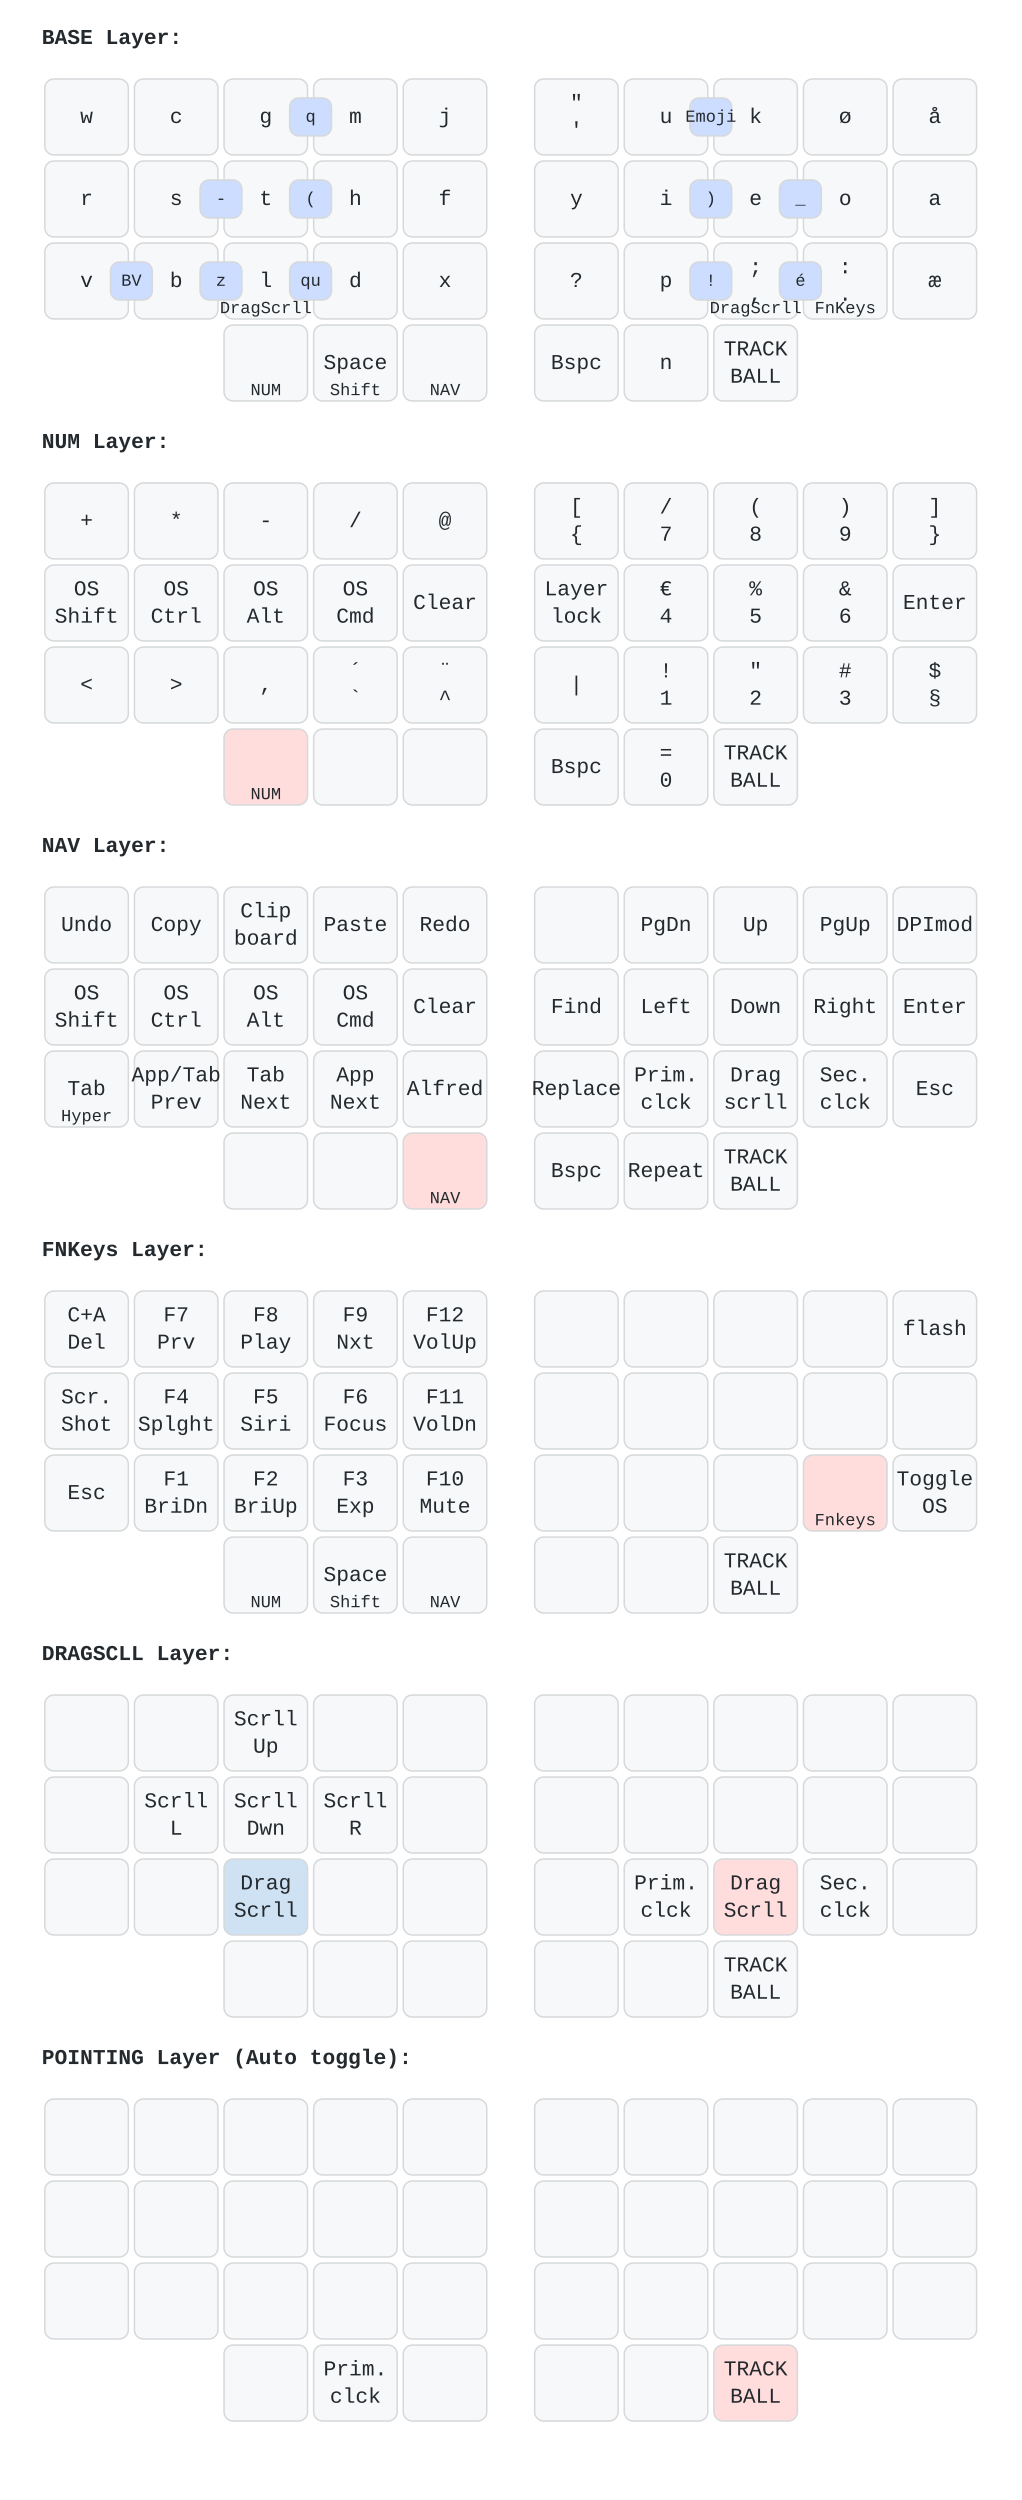
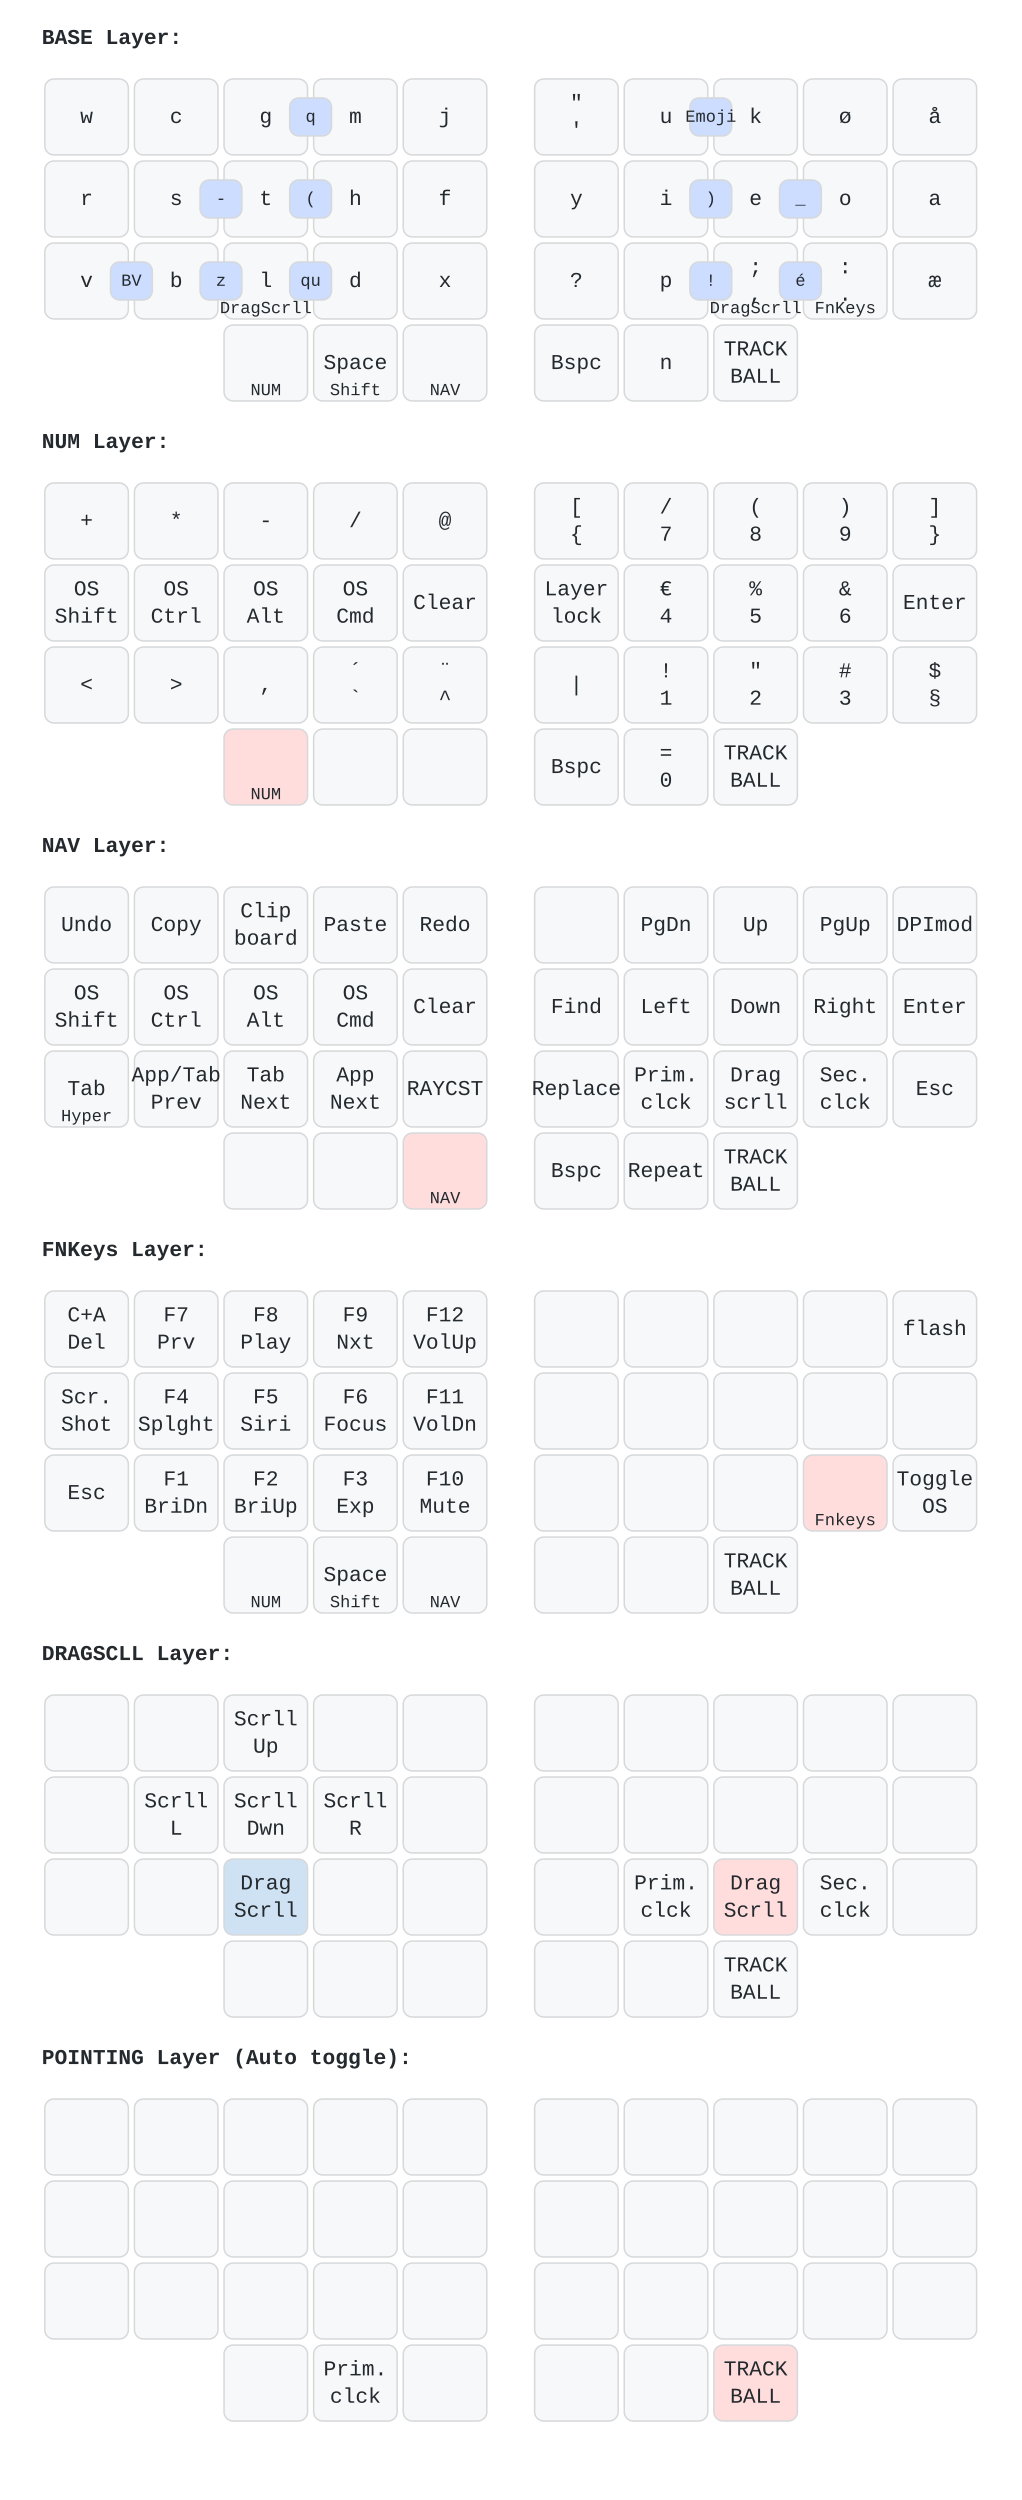
<svg xmlns="http://www.w3.org/2000/svg" width="672.5" height="1646" viewBox="0 0 672.5 1646">
  <style>
    svg {
        font-family: SFMono-Regular,Consolas,Liberation Mono,Menlo,monospace;
        font-size: 14px;
        font-kerning: normal;
        text-rendering: optimizeLegibility;
        fill: #24292e;
    }

    rect {
        fill: #f6f8fa;
        stroke: #d6d8da;
        stroke-width: 1;
    }

    .held {
        fill: #fdd;
    }

    .held2 {
        fill: #cfe2f3;
    }
    
    .combo {
        fill: #cdf;
    }
</style>
  <text text-anchor="left" dominant-baseline="middle" x="27.5" y="25.0" font-weight="bold">BASE Layer:</text>
  <rect rx="6" ry="6" x="29.5" y="52" width="55" height="50" class="" />
  <text text-anchor="middle" dominant-baseline="middle" x="57.0" y="77.0">w</text>
  <rect rx="6" ry="6" x="88.5" y="52" width="55" height="50" class="" />
  <text text-anchor="middle" dominant-baseline="middle" x="116.0" y="77.0">c</text>
  <rect rx="6" ry="6" x="147.5" y="52" width="55" height="50" class="" />
  <text text-anchor="middle" dominant-baseline="middle" x="175.0" y="77.0">g</text>
  <rect rx="6" ry="6" x="206.5" y="52" width="55" height="50" class="" />
  <text text-anchor="middle" dominant-baseline="middle" x="234.0" y="77.0">m</text>
  <rect rx="6" ry="6" x="265.5" y="52" width="55" height="50" class="" />
  <text text-anchor="middle" dominant-baseline="middle" x="293.0" y="77.0">j</text>
  <rect rx="6" ry="6" x="29.5" y="106" width="55" height="50" class="" />
  <text text-anchor="middle" dominant-baseline="middle" x="57.0" y="131.0">r</text>
  <rect rx="6" ry="6" x="88.5" y="106" width="55" height="50" class="" />
  <text text-anchor="middle" dominant-baseline="middle" x="116.0" y="131.0">s</text>
  <rect rx="6" ry="6" x="147.5" y="106" width="55" height="50" class="" />
  <text text-anchor="middle" dominant-baseline="middle" x="175.0" y="131.0">t</text>
  <rect rx="6" ry="6" x="206.5" y="106" width="55" height="50" class="" />
  <text text-anchor="middle" dominant-baseline="middle" x="234.0" y="131.0">h</text>
  <rect rx="6" ry="6" x="265.5" y="106" width="55" height="50" class="" />
  <text text-anchor="middle" dominant-baseline="middle" x="293.0" y="131.0">f</text>
  <rect rx="6" ry="6" x="29.5" y="160" width="55" height="50" class="" />
  <text text-anchor="middle" dominant-baseline="middle" x="57.0" y="185.0">v</text>
  <rect rx="6" ry="6" x="88.5" y="160" width="55" height="50" class="" />
  <text text-anchor="middle" dominant-baseline="middle" x="116.0" y="185.0">b</text>
  <rect rx="6" ry="6" x="147.5" y="160" width="55" height="50" class="" />
  <text text-anchor="middle" dominant-baseline="middle" x="175.0" y="185.0">l</text>
  <text text-anchor="middle" dominant-baseline="middle" x="175.0" y="203.0" font-size="80%">Drag
Scrll</text>
  <rect rx="6" ry="6" x="206.5" y="160" width="55" height="50" class="" />
  <text text-anchor="middle" dominant-baseline="middle" x="234.0" y="185.0">d</text>
  <rect rx="6" ry="6" x="265.5" y="160" width="55" height="50" class="" />
  <text text-anchor="middle" dominant-baseline="middle" x="293.0" y="185.0">x</text>
  <rect rx="6" ry="6" x="352.0" y="52" width="55" height="50" class="" />
  <text text-anchor="middle" dominant-baseline="middle" x="379.5" y="68.0">"</text>
  <text text-anchor="middle" dominant-baseline="middle" x="379.5" y="86.0">'</text>
  <rect rx="6" ry="6" x="411.0" y="52" width="55" height="50" class="" />
  <text text-anchor="middle" dominant-baseline="middle" x="438.5" y="77.0">u</text>
  <rect rx="6" ry="6" x="470.0" y="52" width="55" height="50" class="" />
  <text text-anchor="middle" dominant-baseline="middle" x="497.5" y="77.0">k</text>
  <rect rx="6" ry="6" x="529.0" y="52" width="55" height="50" class="" />
  <text text-anchor="middle" dominant-baseline="middle" x="556.5" y="77.0">ø</text>
  <rect rx="6" ry="6" x="588.0" y="52" width="55" height="50" class="" />
  <text text-anchor="middle" dominant-baseline="middle" x="615.5" y="77.0">å</text>
  <rect rx="6" ry="6" x="352.0" y="106" width="55" height="50" class="" />
  <text text-anchor="middle" dominant-baseline="middle" x="379.5" y="131.0">y</text>
  <rect rx="6" ry="6" x="411.0" y="106" width="55" height="50" class="" />
  <text text-anchor="middle" dominant-baseline="middle" x="438.5" y="131.0">i</text>
  <rect rx="6" ry="6" x="470.0" y="106" width="55" height="50" class="" />
  <text text-anchor="middle" dominant-baseline="middle" x="497.5" y="131.0">e</text>
  <rect rx="6" ry="6" x="529.0" y="106" width="55" height="50" class="" />
  <text text-anchor="middle" dominant-baseline="middle" x="556.5" y="131.0">o</text>
  <rect rx="6" ry="6" x="588.0" y="106" width="55" height="50" class="" />
  <text text-anchor="middle" dominant-baseline="middle" x="615.5" y="131.0">a</text>
  <rect rx="6" ry="6" x="352.0" y="160" width="55" height="50" class="" />
  <text text-anchor="middle" dominant-baseline="middle" x="379.5" y="185.0">?</text>
  <rect rx="6" ry="6" x="411.0" y="160" width="55" height="50" class="" />
  <text text-anchor="middle" dominant-baseline="middle" x="438.5" y="185.0">p</text>
  <rect rx="6" ry="6" x="470.0" y="160" width="55" height="50" class="" />
  <text text-anchor="middle" dominant-baseline="middle" x="497.5" y="176.0">;</text>
  <text text-anchor="middle" dominant-baseline="middle" x="497.5" y="194.0">,</text>
  <text text-anchor="middle" dominant-baseline="middle" x="497.5" y="203.0" font-size="80%">Drag
Scrll</text>
  <rect rx="6" ry="6" x="529.0" y="160" width="55" height="50" class="" />
  <text text-anchor="middle" dominant-baseline="middle" x="556.5" y="176.0">:</text>
  <text text-anchor="middle" dominant-baseline="middle" x="556.5" y="194.0">.</text>
  <text text-anchor="middle" dominant-baseline="middle" x="556.5" y="203.0" font-size="80%">FnKeys</text>
  <rect rx="6" ry="6" x="588.0" y="160" width="55" height="50" class="" />
  <text text-anchor="middle" dominant-baseline="middle" x="615.5" y="185.0">æ</text>
  <rect rx="6" ry="6" x="147.5" y="214" width="55" height="50" class="" />
  <text text-anchor="middle" dominant-baseline="middle" x="175.0" y="257.0" font-size="80%">NUM</text>
  <rect rx="6" ry="6" x="206.5" y="214" width="55" height="50" class="" />
  <text text-anchor="middle" dominant-baseline="middle" x="234.0" y="239.0">Space</text>
  <text text-anchor="middle" dominant-baseline="middle" x="234.0" y="257.0" font-size="80%">Shift</text>
  <rect rx="6" ry="6" x="265.5" y="214" width="55" height="50" class="" />
  <text text-anchor="middle" dominant-baseline="middle" x="293.0" y="257.0" font-size="80%">NAV</text>
  <rect rx="6" ry="6" x="352.0" y="214" width="55" height="50" class="" />
  <text text-anchor="middle" dominant-baseline="middle" x="379.5" y="239.0">Bspc</text>
  <rect rx="6" ry="6" x="411.0" y="214" width="55" height="50" class="" />
  <text text-anchor="middle" dominant-baseline="middle" x="438.5" y="239.0">n</text>
  <rect rx="6" ry="6" x="470.0" y="214" width="55" height="50" class="" />
  <text text-anchor="middle" dominant-baseline="middle" x="497.5" y="230.0">TRACK</text>
  <text text-anchor="middle" dominant-baseline="middle" x="497.5" y="248.0">BALL</text>
  <rect rx="6" ry="6" x="190.75" y="64.5" width="27.5" height="25.0" class="combo" />
  <text text-anchor="middle" dominant-baseline="middle" x="204.5" y="77.0" font-size="80%">q</text>
  <rect rx="6" ry="6" x="454.25" y="64.5" width="27.5" height="25.0" class="combo" />
  <text text-anchor="middle" dominant-baseline="middle" x="468.0" y="77.0" font-size="80%">Emoji</text>
  <rect rx="6" ry="6" x="513.25" y="172.5" width="27.5" height="25.0" class="combo" />
  <text text-anchor="middle" dominant-baseline="middle" x="527.0" y="185.0" font-size="80%">é</text>
  <rect rx="6" ry="6" x="131.75" y="172.5" width="27.5" height="25.0" class="combo" />
  <text text-anchor="middle" dominant-baseline="middle" x="145.5" y="185.0" font-size="80%">z</text>
  <rect rx="6" ry="6" x="190.75" y="172.5" width="27.5" height="25.0" class="combo" />
  <text text-anchor="middle" dominant-baseline="middle" x="204.5" y="185.0" font-size="80%">qu</text>
  <rect rx="6" ry="6" x="131.75" y="118.5" width="27.5" height="25.0" class="combo" />
  <text text-anchor="middle" dominant-baseline="middle" x="145.5" y="131.0" font-size="80%">-</text>
  <rect rx="6" ry="6" x="190.75" y="118.5" width="27.5" height="25.0" class="combo" />
  <text text-anchor="middle" dominant-baseline="middle" x="204.5" y="131.0" font-size="80%">(</text>
  <rect rx="6" ry="6" x="454.25" y="118.5" width="27.5" height="25.0" class="combo" />
  <text text-anchor="middle" dominant-baseline="middle" x="468.0" y="131.0" font-size="80%">)</text>
  <rect rx="6" ry="6" x="454.25" y="172.5" width="27.5" height="25.0" class="combo" />
  <text text-anchor="middle" dominant-baseline="middle" x="468.0" y="185.0" font-size="80%">!</text>
  <rect rx="6" ry="6" x="513.25" y="118.5" width="27.5" height="25.0" class="combo" />
  <text text-anchor="middle" dominant-baseline="middle" x="527.0" y="131.0" font-size="80%">_</text>
  <rect rx="6" ry="6" x="72.75" y="172.5" width="27.5" height="25.0" class="combo" />
  <text text-anchor="middle" dominant-baseline="middle" x="86.5" y="185.0" font-size="80%">BV</text>
  <text text-anchor="left" dominant-baseline="middle" x="27.5" y="291.0" font-weight="bold">NUM Layer:</text>
  <rect rx="6" ry="6" x="29.5" y="318" width="55" height="50" class="" />
  <text text-anchor="middle" dominant-baseline="middle" x="57.0" y="343.0">+</text>
  <rect rx="6" ry="6" x="88.5" y="318" width="55" height="50" class="" />
  <text text-anchor="middle" dominant-baseline="middle" x="116.0" y="343.0">*</text>
  <rect rx="6" ry="6" x="147.5" y="318" width="55" height="50" class="" />
  <text text-anchor="middle" dominant-baseline="middle" x="175.0" y="343.0">-</text>
  <rect rx="6" ry="6" x="206.5" y="318" width="55" height="50" class="" />
  <text text-anchor="middle" dominant-baseline="middle" x="234.0" y="343.0">/</text>
  <rect rx="6" ry="6" x="265.5" y="318" width="55" height="50" class="" />
  <text text-anchor="middle" dominant-baseline="middle" x="293.0" y="343.0">@</text>
  <rect rx="6" ry="6" x="29.5" y="372" width="55" height="50" class="" />
  <text text-anchor="middle" dominant-baseline="middle" x="57.0" y="388.0">OS</text>
  <text text-anchor="middle" dominant-baseline="middle" x="57.0" y="406.0">Shift</text>
  <rect rx="6" ry="6" x="88.5" y="372" width="55" height="50" class="" />
  <text text-anchor="middle" dominant-baseline="middle" x="116.0" y="388.0">OS</text>
  <text text-anchor="middle" dominant-baseline="middle" x="116.0" y="406.0">Ctrl</text>
  <rect rx="6" ry="6" x="147.5" y="372" width="55" height="50" class="" />
  <text text-anchor="middle" dominant-baseline="middle" x="175.0" y="388.0">OS</text>
  <text text-anchor="middle" dominant-baseline="middle" x="175.0" y="406.0">Alt</text>
  <rect rx="6" ry="6" x="206.5" y="372" width="55" height="50" class="" />
  <text text-anchor="middle" dominant-baseline="middle" x="234.0" y="388.0">OS</text>
  <text text-anchor="middle" dominant-baseline="middle" x="234.0" y="406.0">Cmd</text>
  <rect rx="6" ry="6" x="265.5" y="372" width="55" height="50" class="" />
  <text text-anchor="middle" dominant-baseline="middle" x="293.0" y="397.0">Clear</text>
  <rect rx="6" ry="6" x="29.5" y="426" width="55" height="50" class="" />
  <text text-anchor="middle" dominant-baseline="middle" x="57.0" y="451.0">&lt;</text>
  <rect rx="6" ry="6" x="88.5" y="426" width="55" height="50" class="" />
  <text text-anchor="middle" dominant-baseline="middle" x="116.0" y="451.0">&gt;</text>
  <rect rx="6" ry="6" x="147.5" y="426" width="55" height="50" class="" />
  <text text-anchor="middle" dominant-baseline="middle" x="175.0" y="451.0">,</text>
  <rect rx="6" ry="6" x="206.5" y="426" width="55" height="50" class="" />
  <text text-anchor="middle" dominant-baseline="middle" x="234.0" y="442.0">´</text>
  <text text-anchor="middle" dominant-baseline="middle" x="234.0" y="460.0">`</text>
  <rect rx="6" ry="6" x="265.5" y="426" width="55" height="50" class="" />
  <text text-anchor="middle" dominant-baseline="middle" x="293.0" y="442.0">¨</text>
  <text text-anchor="middle" dominant-baseline="middle" x="293.0" y="460.0">^</text>
  <rect rx="6" ry="6" x="352.0" y="318" width="55" height="50" class="" />
  <text text-anchor="middle" dominant-baseline="middle" x="379.5" y="334.0">[</text>
  <text text-anchor="middle" dominant-baseline="middle" x="379.5" y="352.0">{</text>
  <rect rx="6" ry="6" x="411.0" y="318" width="55" height="50" class="" />
  <text text-anchor="middle" dominant-baseline="middle" x="438.5" y="334.0">/</text>
  <text text-anchor="middle" dominant-baseline="middle" x="438.5" y="352.0">7</text>
  <rect rx="6" ry="6" x="470.0" y="318" width="55" height="50" class="" />
  <text text-anchor="middle" dominant-baseline="middle" x="497.5" y="334.0">(</text>
  <text text-anchor="middle" dominant-baseline="middle" x="497.5" y="352.0">8</text>
  <rect rx="6" ry="6" x="529.0" y="318" width="55" height="50" class="" />
  <text text-anchor="middle" dominant-baseline="middle" x="556.5" y="334.0">)</text>
  <text text-anchor="middle" dominant-baseline="middle" x="556.5" y="352.0">9</text>
  <rect rx="6" ry="6" x="588.0" y="318" width="55" height="50" class="" />
  <text text-anchor="middle" dominant-baseline="middle" x="615.5" y="334.0">]</text>
  <text text-anchor="middle" dominant-baseline="middle" x="615.5" y="352.0">}</text>
  <rect rx="6" ry="6" x="352.0" y="372" width="55" height="50" class="" />
  <text text-anchor="middle" dominant-baseline="middle" x="379.5" y="388.0">Layer</text>
  <text text-anchor="middle" dominant-baseline="middle" x="379.5" y="406.0">lock</text>
  <rect rx="6" ry="6" x="411.0" y="372" width="55" height="50" class="" />
  <text text-anchor="middle" dominant-baseline="middle" x="438.5" y="388.0">€</text>
  <text text-anchor="middle" dominant-baseline="middle" x="438.5" y="406.0">4</text>
  <rect rx="6" ry="6" x="470.0" y="372" width="55" height="50" class="" />
  <text text-anchor="middle" dominant-baseline="middle" x="497.5" y="388.0">%</text>
  <text text-anchor="middle" dominant-baseline="middle" x="497.5" y="406.0">5</text>
  <rect rx="6" ry="6" x="529.0" y="372" width="55" height="50" class="" />
  <text text-anchor="middle" dominant-baseline="middle" x="556.5" y="388.0">&amp;</text>
  <text text-anchor="middle" dominant-baseline="middle" x="556.5" y="406.0">6</text>
  <rect rx="6" ry="6" x="588.0" y="372" width="55" height="50" class="" />
  <text text-anchor="middle" dominant-baseline="middle" x="615.5" y="397.0">Enter</text>
  <rect rx="6" ry="6" x="352.0" y="426" width="55" height="50" class="" />
  <text text-anchor="middle" dominant-baseline="middle" x="379.5" y="451.0">|</text>
  <rect rx="6" ry="6" x="411.0" y="426" width="55" height="50" class="" />
  <text text-anchor="middle" dominant-baseline="middle" x="438.5" y="442.0">!</text>
  <text text-anchor="middle" dominant-baseline="middle" x="438.5" y="460.0">1</text>
  <rect rx="6" ry="6" x="470.0" y="426" width="55" height="50" class="" />
  <text text-anchor="middle" dominant-baseline="middle" x="497.5" y="442.0">"</text>
  <text text-anchor="middle" dominant-baseline="middle" x="497.5" y="460.0">2</text>
  <rect rx="6" ry="6" x="529.0" y="426" width="55" height="50" class="" />
  <text text-anchor="middle" dominant-baseline="middle" x="556.5" y="442.0">#</text>
  <text text-anchor="middle" dominant-baseline="middle" x="556.5" y="460.0">3</text>
  <rect rx="6" ry="6" x="588.0" y="426" width="55" height="50" class="" />
  <text text-anchor="middle" dominant-baseline="middle" x="615.5" y="442.0">$</text>
  <text text-anchor="middle" dominant-baseline="middle" x="615.5" y="460.0">§</text>
  <rect rx="6" ry="6" x="147.5" y="480" width="55" height="50" class="held" />
  <text text-anchor="middle" dominant-baseline="middle" x="175.0" y="523.0" font-size="80%">NUM</text>
  <rect rx="6" ry="6" x="206.5" y="480" width="55" height="50" class="" />
  <rect rx="6" ry="6" x="265.5" y="480" width="55" height="50" class="" />
  <text text-anchor="middle" dominant-baseline="middle" x="293.0" y="523.0" font-size="80%"> </text>
  <rect rx="6" ry="6" x="352.0" y="480" width="55" height="50" class="" />
  <text text-anchor="middle" dominant-baseline="middle" x="379.5" y="505.0">Bspc</text>
  <rect rx="6" ry="6" x="411.0" y="480" width="55" height="50" class="" />
  <text text-anchor="middle" dominant-baseline="middle" x="438.5" y="496.0">=</text>
  <text text-anchor="middle" dominant-baseline="middle" x="438.5" y="514.0">0</text>
  <rect rx="6" ry="6" x="470.0" y="480" width="55" height="50" class="" />
  <text text-anchor="middle" dominant-baseline="middle" x="497.5" y="496.0">TRACK</text>
  <text text-anchor="middle" dominant-baseline="middle" x="497.5" y="514.0">BALL</text>
  <text text-anchor="left" dominant-baseline="middle" x="27.5" y="557.0" font-weight="bold">NAV Layer:</text>
  <rect rx="6" ry="6" x="29.5" y="584" width="55" height="50" class="" />
  <text text-anchor="middle" dominant-baseline="middle" x="57.0" y="609.0">Undo</text>
  <rect rx="6" ry="6" x="88.5" y="584" width="55" height="50" class="" />
  <text text-anchor="middle" dominant-baseline="middle" x="116.0" y="609.0">Copy</text>
  <rect rx="6" ry="6" x="147.5" y="584" width="55" height="50" class="" />
  <text text-anchor="middle" dominant-baseline="middle" x="175.0" y="600.0">Clip</text>
  <text text-anchor="middle" dominant-baseline="middle" x="175.0" y="618.0">board</text>
  <rect rx="6" ry="6" x="206.5" y="584" width="55" height="50" class="" />
  <text text-anchor="middle" dominant-baseline="middle" x="234.0" y="609.0">Paste</text>
  <rect rx="6" ry="6" x="265.5" y="584" width="55" height="50" class="" />
  <text text-anchor="middle" dominant-baseline="middle" x="293.0" y="609.0">Redo</text>
  <rect rx="6" ry="6" x="29.5" y="638" width="55" height="50" class="" />
  <text text-anchor="middle" dominant-baseline="middle" x="57.0" y="654.0">OS</text>
  <text text-anchor="middle" dominant-baseline="middle" x="57.0" y="672.0">Shift</text>
  <rect rx="6" ry="6" x="88.5" y="638" width="55" height="50" class="" />
  <text text-anchor="middle" dominant-baseline="middle" x="116.0" y="654.0">OS</text>
  <text text-anchor="middle" dominant-baseline="middle" x="116.0" y="672.0">Ctrl</text>
  <rect rx="6" ry="6" x="147.5" y="638" width="55" height="50" class="" />
  <text text-anchor="middle" dominant-baseline="middle" x="175.0" y="654.0">OS</text>
  <text text-anchor="middle" dominant-baseline="middle" x="175.0" y="672.0">Alt</text>
  <rect rx="6" ry="6" x="206.5" y="638" width="55" height="50" class="" />
  <text text-anchor="middle" dominant-baseline="middle" x="234.0" y="654.0">OS</text>
  <text text-anchor="middle" dominant-baseline="middle" x="234.0" y="672.0">Cmd</text>
  <rect rx="6" ry="6" x="265.5" y="638" width="55" height="50" class="" />
  <text text-anchor="middle" dominant-baseline="middle" x="293.0" y="663.0">Clear</text>
  <rect rx="6" ry="6" x="29.5" y="692" width="55" height="50" class="" />
  <text text-anchor="middle" dominant-baseline="middle" x="57.0" y="717.0">Tab</text>
  <text text-anchor="middle" dominant-baseline="middle" x="57.0" y="735.0" font-size="80%">Hyper</text>
  <rect rx="6" ry="6" x="88.5" y="692" width="55" height="50" class="" />
  <text text-anchor="middle" dominant-baseline="middle" x="116.0" y="708.0">App/Tab</text>
  <text text-anchor="middle" dominant-baseline="middle" x="116.0" y="726.0">Prev</text>
  <rect rx="6" ry="6" x="147.5" y="692" width="55" height="50" class="" />
  <text text-anchor="middle" dominant-baseline="middle" x="175.0" y="708.0">Tab</text>
  <text text-anchor="middle" dominant-baseline="middle" x="175.0" y="726.0">Next</text>
  <rect rx="6" ry="6" x="206.5" y="692" width="55" height="50" class="" />
  <text text-anchor="middle" dominant-baseline="middle" x="234.0" y="708.0">App</text>
  <text text-anchor="middle" dominant-baseline="middle" x="234.0" y="726.0">Next</text>
  <rect rx="6" ry="6" x="265.5" y="692" width="55" height="50" class="" />
-   <text text-anchor="middle" dominant-baseline="middle" x="293.0" y="717.0">Alfred</text>
+   <text text-anchor="middle" dominant-baseline="middle" x="293.0" y="717.0">RAYCST</text>
  <rect rx="6" ry="6" x="352.0" y="584" width="55" height="50" class="" />
  <rect rx="6" ry="6" x="411.0" y="584" width="55" height="50" class="" />
  <text text-anchor="middle" dominant-baseline="middle" x="438.5" y="609.0">PgDn</text>
  <rect rx="6" ry="6" x="470.0" y="584" width="55" height="50" class="" />
  <text text-anchor="middle" dominant-baseline="middle" x="497.5" y="609.0">Up</text>
  <rect rx="6" ry="6" x="529.0" y="584" width="55" height="50" class="" />
  <text text-anchor="middle" dominant-baseline="middle" x="556.5" y="609.0">PgUp</text>
  <rect rx="6" ry="6" x="588.0" y="584" width="55" height="50" class="" />
  <text text-anchor="middle" dominant-baseline="middle" x="615.5" y="609.0">DPImod</text>
  <rect rx="6" ry="6" x="352.0" y="638" width="55" height="50" class="" />
  <text text-anchor="middle" dominant-baseline="middle" x="379.5" y="663.0">Find</text>
  <rect rx="6" ry="6" x="411.0" y="638" width="55" height="50" class="" />
  <text text-anchor="middle" dominant-baseline="middle" x="438.5" y="663.0">Left</text>
  <rect rx="6" ry="6" x="470.0" y="638" width="55" height="50" class="" />
  <text text-anchor="middle" dominant-baseline="middle" x="497.5" y="663.0">Down</text>
  <rect rx="6" ry="6" x="529.0" y="638" width="55" height="50" class="" />
  <text text-anchor="middle" dominant-baseline="middle" x="556.5" y="663.0">Right</text>
  <rect rx="6" ry="6" x="588.0" y="638" width="55" height="50" class="" />
  <text text-anchor="middle" dominant-baseline="middle" x="615.5" y="663.0">Enter</text>
  <rect rx="6" ry="6" x="352.0" y="692" width="55" height="50" class="" />
  <text text-anchor="middle" dominant-baseline="middle" x="379.5" y="717.0">Replace</text>
  <rect rx="6" ry="6" x="411.0" y="692" width="55" height="50" class="" />
  <text text-anchor="middle" dominant-baseline="middle" x="438.5" y="708.0">Prim.</text>
  <text text-anchor="middle" dominant-baseline="middle" x="438.5" y="726.0">clck</text>
  <rect rx="6" ry="6" x="470.0" y="692" width="55" height="50" class="" />
  <text text-anchor="middle" dominant-baseline="middle" x="497.5" y="708.0">Drag</text>
  <text text-anchor="middle" dominant-baseline="middle" x="497.5" y="726.0">scrll</text>
  <rect rx="6" ry="6" x="529.0" y="692" width="55" height="50" class="" />
  <text text-anchor="middle" dominant-baseline="middle" x="556.5" y="708.0">Sec.</text>
  <text text-anchor="middle" dominant-baseline="middle" x="556.5" y="726.0">clck</text>
  <rect rx="6" ry="6" x="588.0" y="692" width="55" height="50" class="" />
  <text text-anchor="middle" dominant-baseline="middle" x="615.5" y="717.0">Esc</text>
  <rect rx="6" ry="6" x="147.5" y="746" width="55" height="50" class="" />
  <rect rx="6" ry="6" x="206.5" y="746" width="55" height="50" class="" />
  <rect rx="6" ry="6" x="265.5" y="746" width="55" height="50" class="held" />
  <text text-anchor="middle" dominant-baseline="middle" x="293.0" y="789.0" font-size="80%">NAV</text>
  <rect rx="6" ry="6" x="352.0" y="746" width="55" height="50" class="" />
  <text text-anchor="middle" dominant-baseline="middle" x="379.5" y="771.0">Bspc</text>
  <rect rx="6" ry="6" x="411.0" y="746" width="55" height="50" class="" />
  <text text-anchor="middle" dominant-baseline="middle" x="438.5" y="771.0">Repeat</text>
  <rect rx="6" ry="6" x="470.0" y="746" width="55" height="50" class="" />
  <text text-anchor="middle" dominant-baseline="middle" x="497.5" y="762.0">TRACK</text>
  <text text-anchor="middle" dominant-baseline="middle" x="497.5" y="780.0">BALL</text>
  <text text-anchor="left" dominant-baseline="middle" x="27.5" y="823.0" font-weight="bold">FNKeys Layer:</text>
  <rect rx="6" ry="6" x="29.5" y="850" width="55" height="50" class="" />
  <text text-anchor="middle" dominant-baseline="middle" x="57.0" y="866.0">C+A</text>
  <text text-anchor="middle" dominant-baseline="middle" x="57.0" y="884.0">Del</text>
  <rect rx="6" ry="6" x="88.5" y="850" width="55" height="50" class="" />
  <text text-anchor="middle" dominant-baseline="middle" x="116.0" y="866.0">F7</text>
  <text text-anchor="middle" dominant-baseline="middle" x="116.0" y="884.0">Prv</text>
  <rect rx="6" ry="6" x="147.5" y="850" width="55" height="50" class="" />
  <text text-anchor="middle" dominant-baseline="middle" x="175.0" y="866.0">F8</text>
  <text text-anchor="middle" dominant-baseline="middle" x="175.0" y="884.0">Play</text>
  <rect rx="6" ry="6" x="206.5" y="850" width="55" height="50" class="" />
  <text text-anchor="middle" dominant-baseline="middle" x="234.0" y="866.0">F9</text>
  <text text-anchor="middle" dominant-baseline="middle" x="234.0" y="884.0">Nxt</text>
  <rect rx="6" ry="6" x="265.5" y="850" width="55" height="50" class="" />
  <text text-anchor="middle" dominant-baseline="middle" x="293.0" y="866.0">F12</text>
  <text text-anchor="middle" dominant-baseline="middle" x="293.0" y="884.0">VolUp</text>
  <rect rx="6" ry="6" x="29.5" y="904" width="55" height="50" class="" />
  <text text-anchor="middle" dominant-baseline="middle" x="57.0" y="920.0">Scr.</text>
  <text text-anchor="middle" dominant-baseline="middle" x="57.0" y="938.0">Shot</text>
  <rect rx="6" ry="6" x="88.5" y="904" width="55" height="50" class="" />
  <text text-anchor="middle" dominant-baseline="middle" x="116.0" y="920.0">F4</text>
  <text text-anchor="middle" dominant-baseline="middle" x="116.0" y="938.0">Splght</text>
  <rect rx="6" ry="6" x="147.5" y="904" width="55" height="50" class="" />
  <text text-anchor="middle" dominant-baseline="middle" x="175.0" y="920.0">F5</text>
  <text text-anchor="middle" dominant-baseline="middle" x="175.0" y="938.0">Siri</text>
  <rect rx="6" ry="6" x="206.5" y="904" width="55" height="50" class="" />
  <text text-anchor="middle" dominant-baseline="middle" x="234.0" y="920.0">F6</text>
  <text text-anchor="middle" dominant-baseline="middle" x="234.0" y="938.0">Focus</text>
  <rect rx="6" ry="6" x="265.5" y="904" width="55" height="50" class="" />
  <text text-anchor="middle" dominant-baseline="middle" x="293.0" y="920.0">F11</text>
  <text text-anchor="middle" dominant-baseline="middle" x="293.0" y="938.0">VolDn</text>
  <rect rx="6" ry="6" x="29.5" y="958" width="55" height="50" class="" />
  <text text-anchor="middle" dominant-baseline="middle" x="57.0" y="983.0">Esc</text>
  <rect rx="6" ry="6" x="88.5" y="958" width="55" height="50" class="" />
  <text text-anchor="middle" dominant-baseline="middle" x="116.0" y="974.0">F1</text>
  <text text-anchor="middle" dominant-baseline="middle" x="116.0" y="992.0">BriDn</text>
  <rect rx="6" ry="6" x="147.5" y="958" width="55" height="50" class="" />
  <text text-anchor="middle" dominant-baseline="middle" x="175.0" y="974.0">F2</text>
  <text text-anchor="middle" dominant-baseline="middle" x="175.0" y="992.0">BriUp</text>
  <rect rx="6" ry="6" x="206.5" y="958" width="55" height="50" class="" />
  <text text-anchor="middle" dominant-baseline="middle" x="234.0" y="974.0">F3</text>
  <text text-anchor="middle" dominant-baseline="middle" x="234.0" y="992.0">Exp</text>
  <rect rx="6" ry="6" x="265.5" y="958" width="55" height="50" class="" />
  <text text-anchor="middle" dominant-baseline="middle" x="293.0" y="974.0">F10</text>
  <text text-anchor="middle" dominant-baseline="middle" x="293.0" y="992.0">Mute</text>
  <rect rx="6" ry="6" x="352.0" y="850" width="55" height="50" class="" />
  <rect rx="6" ry="6" x="411.0" y="850" width="55" height="50" class="" />
  <rect rx="6" ry="6" x="470.0" y="850" width="55" height="50" class="" />
  <rect rx="6" ry="6" x="529.0" y="850" width="55" height="50" class="" />
  <rect rx="6" ry="6" x="588.0" y="850" width="55" height="50" class="" />
  <text text-anchor="middle" dominant-baseline="middle" x="615.5" y="875.0">flash</text>
  <rect rx="6" ry="6" x="352.0" y="904" width="55" height="50" class="" />
  <rect rx="6" ry="6" x="411.0" y="904" width="55" height="50" class="" />
  <rect rx="6" ry="6" x="470.0" y="904" width="55" height="50" class="" />
  <rect rx="6" ry="6" x="529.0" y="904" width="55" height="50" class="" />
  <rect rx="6" ry="6" x="588.0" y="904" width="55" height="50" class="" />
  <rect rx="6" ry="6" x="352.0" y="958" width="55" height="50" class="" />
  <rect rx="6" ry="6" x="411.0" y="958" width="55" height="50" class="" />
  <rect rx="6" ry="6" x="470.0" y="958" width="55" height="50" class="" />
  <rect rx="6" ry="6" x="529.0" y="958" width="55" height="50" class="held" />
  <text text-anchor="middle" dominant-baseline="middle" x="556.5" y="1001.0" font-size="80%">Fnkeys</text>
  <rect rx="6" ry="6" x="588.0" y="958" width="55" height="50" class="" />
  <text text-anchor="middle" dominant-baseline="middle" x="615.5" y="974.0">Toggle</text>
  <text text-anchor="middle" dominant-baseline="middle" x="615.5" y="992.0">OS</text>
  <rect rx="6" ry="6" x="147.5" y="1012" width="55" height="50" class="" />
  <text text-anchor="middle" dominant-baseline="middle" x="175.0" y="1055.0" font-size="80%">NUM</text>
  <rect rx="6" ry="6" x="206.5" y="1012" width="55" height="50" class="" />
  <text text-anchor="middle" dominant-baseline="middle" x="234.0" y="1037.0">Space</text>
  <text text-anchor="middle" dominant-baseline="middle" x="234.0" y="1055.0" font-size="80%">Shift</text>
  <rect rx="6" ry="6" x="265.5" y="1012" width="55" height="50" class="" />
  <text text-anchor="middle" dominant-baseline="middle" x="293.0" y="1055.0" font-size="80%">NAV</text>
  <rect rx="6" ry="6" x="352.0" y="1012" width="55" height="50" class="" />
  <rect rx="6" ry="6" x="411.0" y="1012" width="55" height="50" class="" />
  <rect rx="6" ry="6" x="470.0" y="1012" width="55" height="50" class="" />
  <text text-anchor="middle" dominant-baseline="middle" x="497.5" y="1028.0">TRACK</text>
  <text text-anchor="middle" dominant-baseline="middle" x="497.5" y="1046.0">BALL</text>
  <text text-anchor="left" dominant-baseline="middle" x="27.5" y="1089.0" font-weight="bold">DRAGSCLL Layer:</text>
  <rect rx="6" ry="6" x="29.5" y="1116" width="55" height="50" class="" />
  <rect rx="6" ry="6" x="88.5" y="1116" width="55" height="50" class="" />
  <rect rx="6" ry="6" x="147.5" y="1116" width="55" height="50" class="" />
  <text text-anchor="middle" dominant-baseline="middle" x="175.0" y="1132.0">Scrll</text>
  <text text-anchor="middle" dominant-baseline="middle" x="175.0" y="1150.0">Up</text>
  <rect rx="6" ry="6" x="206.5" y="1116" width="55" height="50" class="" />
  <rect rx="6" ry="6" x="265.5" y="1116" width="55" height="50" class="" />
  <rect rx="6" ry="6" x="29.5" y="1170" width="55" height="50" class="" />
  <rect rx="6" ry="6" x="88.5" y="1170" width="55" height="50" class="" />
  <text text-anchor="middle" dominant-baseline="middle" x="116.0" y="1186.0">Scrll</text>
  <text text-anchor="middle" dominant-baseline="middle" x="116.0" y="1204.0">L</text>
  <rect rx="6" ry="6" x="147.5" y="1170" width="55" height="50" class="" />
  <text text-anchor="middle" dominant-baseline="middle" x="175.0" y="1186.0">Scrll</text>
  <text text-anchor="middle" dominant-baseline="middle" x="175.0" y="1204.0">Dwn</text>
  <rect rx="6" ry="6" x="206.5" y="1170" width="55" height="50" class="" />
  <text text-anchor="middle" dominant-baseline="middle" x="234.0" y="1186.0">Scrll</text>
  <text text-anchor="middle" dominant-baseline="middle" x="234.0" y="1204.0">R</text>
  <rect rx="6" ry="6" x="265.5" y="1170" width="55" height="50" class="" />
  <rect rx="6" ry="6" x="29.5" y="1224" width="55" height="50" class="" />
  <rect rx="6" ry="6" x="88.5" y="1224" width="55" height="50" class="" />
  <rect rx="6" ry="6" x="147.5" y="1224" width="55" height="50" class="held2" />
  <text text-anchor="middle" dominant-baseline="middle" x="175.0" y="1240.0">Drag</text>
  <text text-anchor="middle" dominant-baseline="middle" x="175.0" y="1258.0">Scrll</text>
  <rect rx="6" ry="6" x="206.5" y="1224" width="55" height="50" class="" />
  <rect rx="6" ry="6" x="265.5" y="1224" width="55" height="50" class="" />
  <rect rx="6" ry="6" x="352.0" y="1116" width="55" height="50" class="" />
  <rect rx="6" ry="6" x="411.0" y="1116" width="55" height="50" class="" />
  <rect rx="6" ry="6" x="470.0" y="1116" width="55" height="50" class="" />
  <rect rx="6" ry="6" x="529.0" y="1116" width="55" height="50" class="" />
  <rect rx="6" ry="6" x="588.0" y="1116" width="55" height="50" class="" />
  <rect rx="6" ry="6" x="352.0" y="1170" width="55" height="50" class="" />
  <rect rx="6" ry="6" x="411.0" y="1170" width="55" height="50" class="" />
  <rect rx="6" ry="6" x="470.0" y="1170" width="55" height="50" class="" />
  <rect rx="6" ry="6" x="529.0" y="1170" width="55" height="50" class="" />
  <rect rx="6" ry="6" x="588.0" y="1170" width="55" height="50" class="" />
  <rect rx="6" ry="6" x="352.0" y="1224" width="55" height="50" class="" />
  <rect rx="6" ry="6" x="411.0" y="1224" width="55" height="50" class="" />
  <text text-anchor="middle" dominant-baseline="middle" x="438.5" y="1240.0">Prim.</text>
  <text text-anchor="middle" dominant-baseline="middle" x="438.5" y="1258.0">clck</text>
  <rect rx="6" ry="6" x="470.0" y="1224" width="55" height="50" class="held" />
  <text text-anchor="middle" dominant-baseline="middle" x="497.5" y="1240.0">Drag</text>
  <text text-anchor="middle" dominant-baseline="middle" x="497.5" y="1258.0">Scrll</text>
  <rect rx="6" ry="6" x="529.0" y="1224" width="55" height="50" class="" />
  <text text-anchor="middle" dominant-baseline="middle" x="556.5" y="1240.0">Sec.</text>
  <text text-anchor="middle" dominant-baseline="middle" x="556.5" y="1258.0">clck</text>
  <rect rx="6" ry="6" x="588.0" y="1224" width="55" height="50" class="" />
  <rect rx="6" ry="6" x="147.5" y="1278" width="55" height="50" class="" />
  <rect rx="6" ry="6" x="206.5" y="1278" width="55" height="50" class="" />
  <rect rx="6" ry="6" x="265.5" y="1278" width="55" height="50" class="" />
  <rect rx="6" ry="6" x="352.0" y="1278" width="55" height="50" class="" />
  <rect rx="6" ry="6" x="411.0" y="1278" width="55" height="50" class="" />
  <rect rx="6" ry="6" x="470.0" y="1278" width="55" height="50" class="" />
  <text text-anchor="middle" dominant-baseline="middle" x="497.5" y="1294.0">TRACK</text>
  <text text-anchor="middle" dominant-baseline="middle" x="497.5" y="1312.0">BALL</text>
  <text text-anchor="left" dominant-baseline="middle" x="27.5" y="1355.0" font-weight="bold">POINTING Layer (Auto toggle):</text>
  <rect rx="6" ry="6" x="29.5" y="1382" width="55" height="50" class="" />
  <rect rx="6" ry="6" x="88.5" y="1382" width="55" height="50" class="" />
  <rect rx="6" ry="6" x="147.5" y="1382" width="55" height="50" class="" />
  <rect rx="6" ry="6" x="206.5" y="1382" width="55" height="50" class="" />
  <rect rx="6" ry="6" x="265.5" y="1382" width="55" height="50" class="" />
  <rect rx="6" ry="6" x="29.5" y="1436" width="55" height="50" class="" />
  <rect rx="6" ry="6" x="88.5" y="1436" width="55" height="50" class="" />
  <rect rx="6" ry="6" x="147.5" y="1436" width="55" height="50" class="" />
  <rect rx="6" ry="6" x="206.5" y="1436" width="55" height="50" class="" />
  <rect rx="6" ry="6" x="265.5" y="1436" width="55" height="50" class="" />
  <rect rx="6" ry="6" x="29.5" y="1490" width="55" height="50" class="" />
  <rect rx="6" ry="6" x="88.5" y="1490" width="55" height="50" class="" />
  <rect rx="6" ry="6" x="147.5" y="1490" width="55" height="50" class="" />
  <rect rx="6" ry="6" x="206.5" y="1490" width="55" height="50" class="" />
  <rect rx="6" ry="6" x="265.5" y="1490" width="55" height="50" class="" />
  <rect rx="6" ry="6" x="352.0" y="1382" width="55" height="50" class="" />
  <rect rx="6" ry="6" x="411.0" y="1382" width="55" height="50" class="" />
  <rect rx="6" ry="6" x="470.0" y="1382" width="55" height="50" class="" />
  <rect rx="6" ry="6" x="529.0" y="1382" width="55" height="50" class="" />
  <rect rx="6" ry="6" x="588.0" y="1382" width="55" height="50" class="" />
  <rect rx="6" ry="6" x="352.0" y="1436" width="55" height="50" class="" />
  <rect rx="6" ry="6" x="411.0" y="1436" width="55" height="50" class="" />
  <rect rx="6" ry="6" x="470.0" y="1436" width="55" height="50" class="" />
  <rect rx="6" ry="6" x="529.0" y="1436" width="55" height="50" class="" />
  <rect rx="6" ry="6" x="588.0" y="1436" width="55" height="50" class="" />
  <rect rx="6" ry="6" x="352.0" y="1490" width="55" height="50" class="" />
  <rect rx="6" ry="6" x="411.0" y="1490" width="55" height="50" class="" />
  <rect rx="6" ry="6" x="470.0" y="1490" width="55" height="50" class="" />
  <rect rx="6" ry="6" x="529.0" y="1490" width="55" height="50" class="" />
  <rect rx="6" ry="6" x="588.0" y="1490" width="55" height="50" class="" />
  <rect rx="6" ry="6" x="147.5" y="1544" width="55" height="50" class="" />
  <rect rx="6" ry="6" x="206.5" y="1544" width="55" height="50" class="" />
  <text text-anchor="middle" dominant-baseline="middle" x="234.0" y="1560.0">Prim.</text>
  <text text-anchor="middle" dominant-baseline="middle" x="234.0" y="1578.0">clck</text>
  <rect rx="6" ry="6" x="265.5" y="1544" width="55" height="50" class="" />
  <rect rx="6" ry="6" x="352.0" y="1544" width="55" height="50" class="" />
  <rect rx="6" ry="6" x="411.0" y="1544" width="55" height="50" class="" />
  <rect rx="6" ry="6" x="470.0" y="1544" width="55" height="50" class="held" />
  <text text-anchor="middle" dominant-baseline="middle" x="497.5" y="1560.0">TRACK</text>
  <text text-anchor="middle" dominant-baseline="middle" x="497.5" y="1578.0">BALL</text>
</svg>
